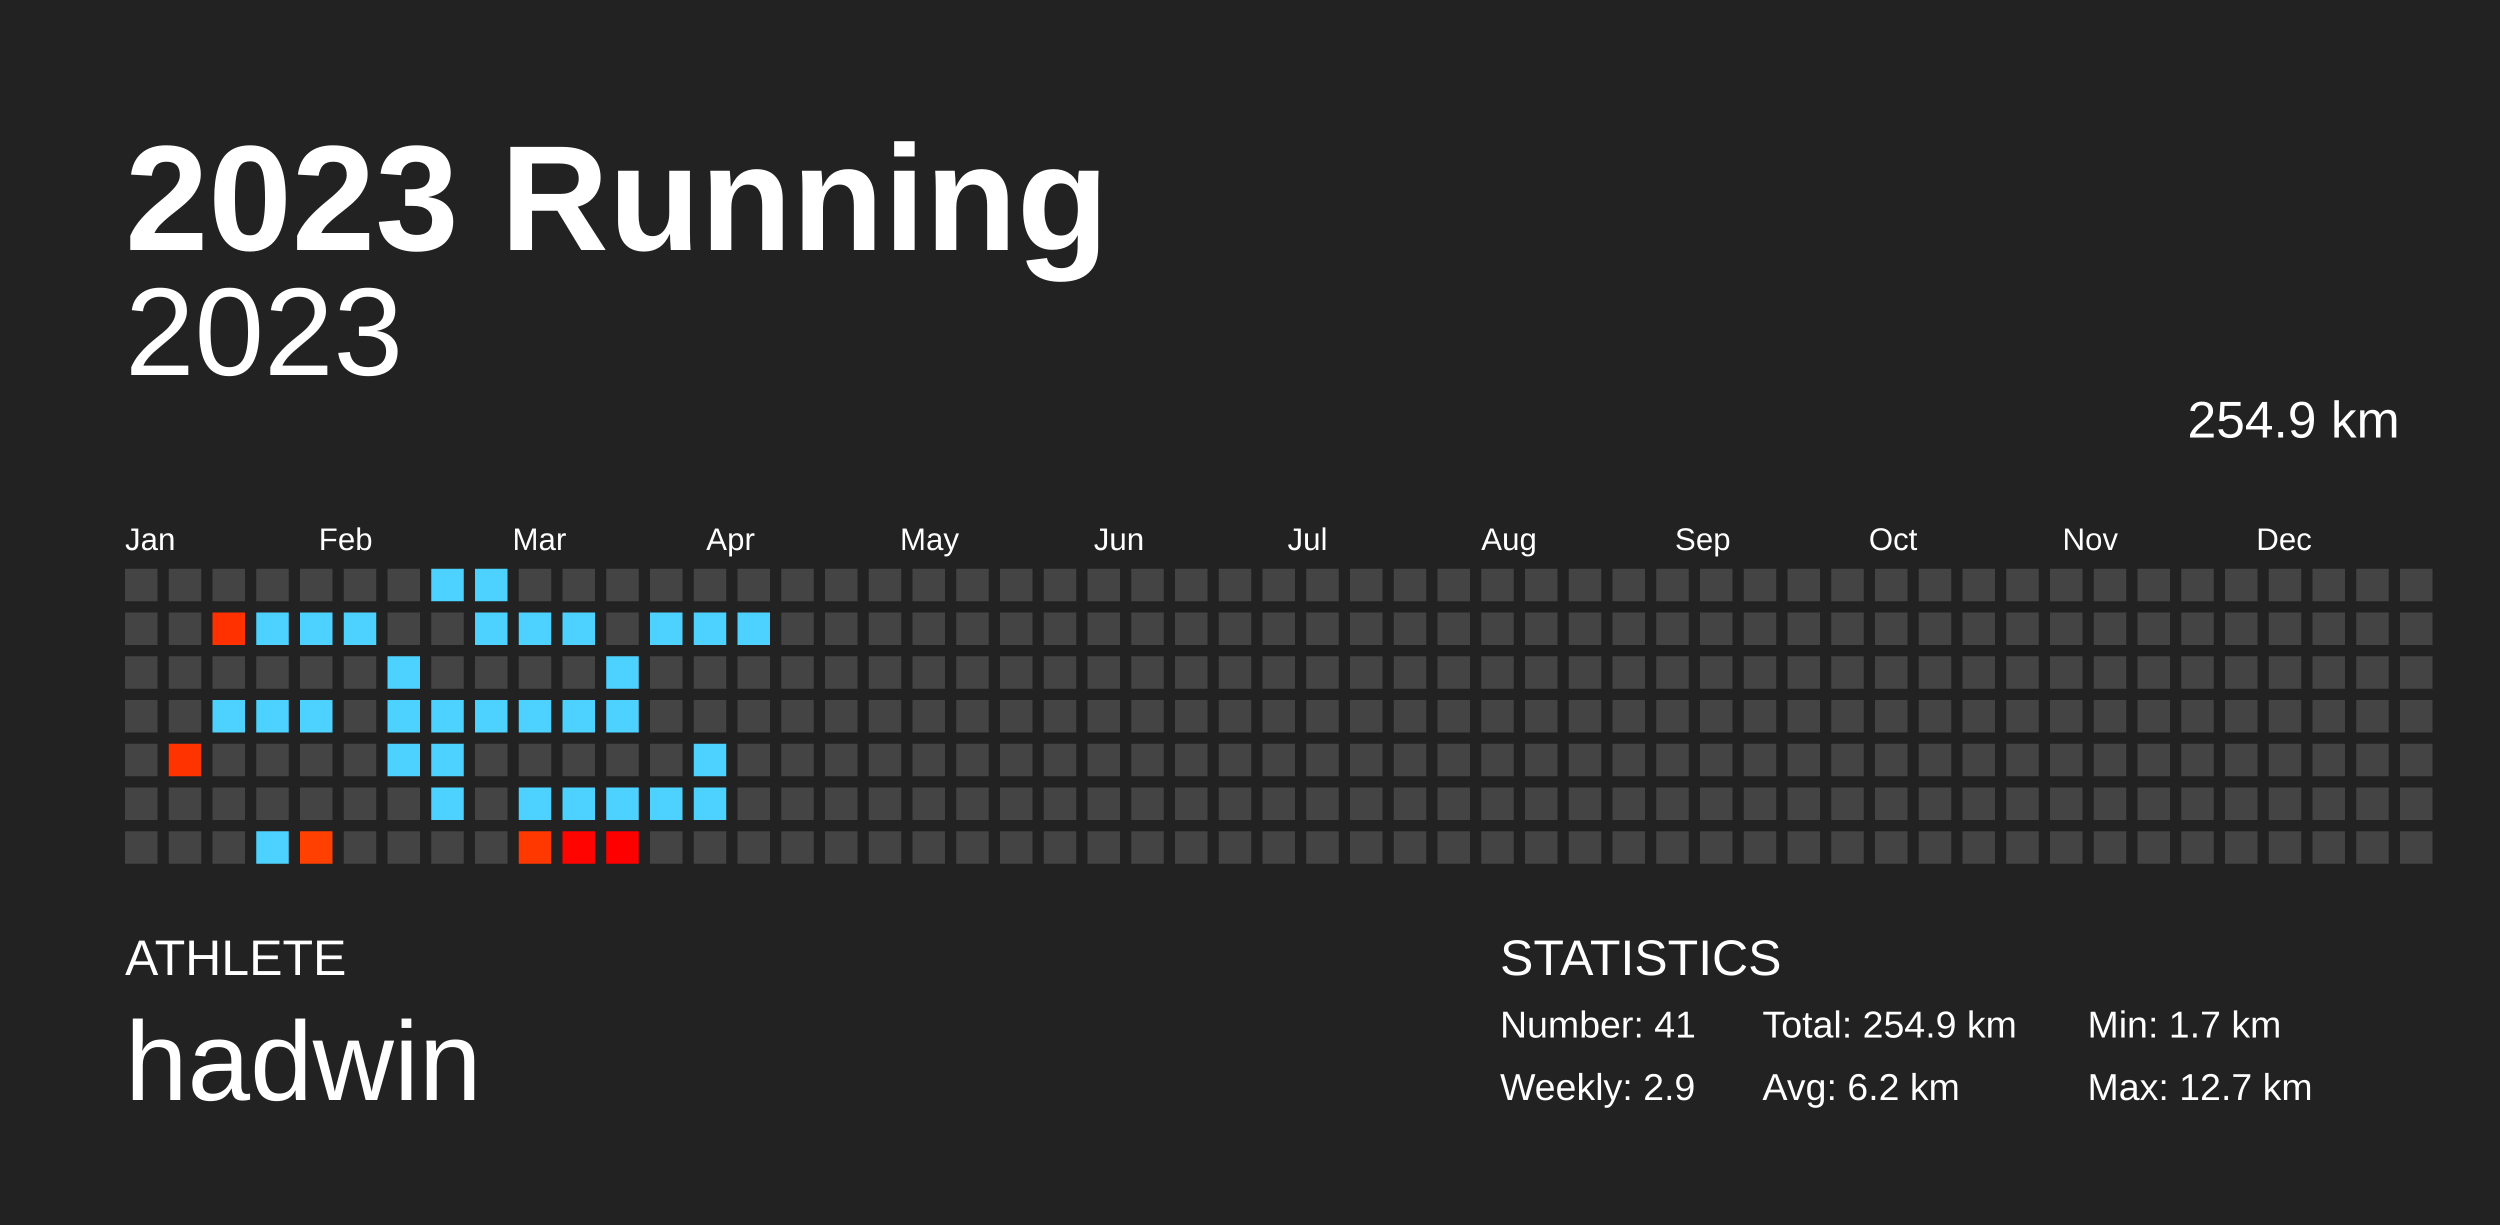
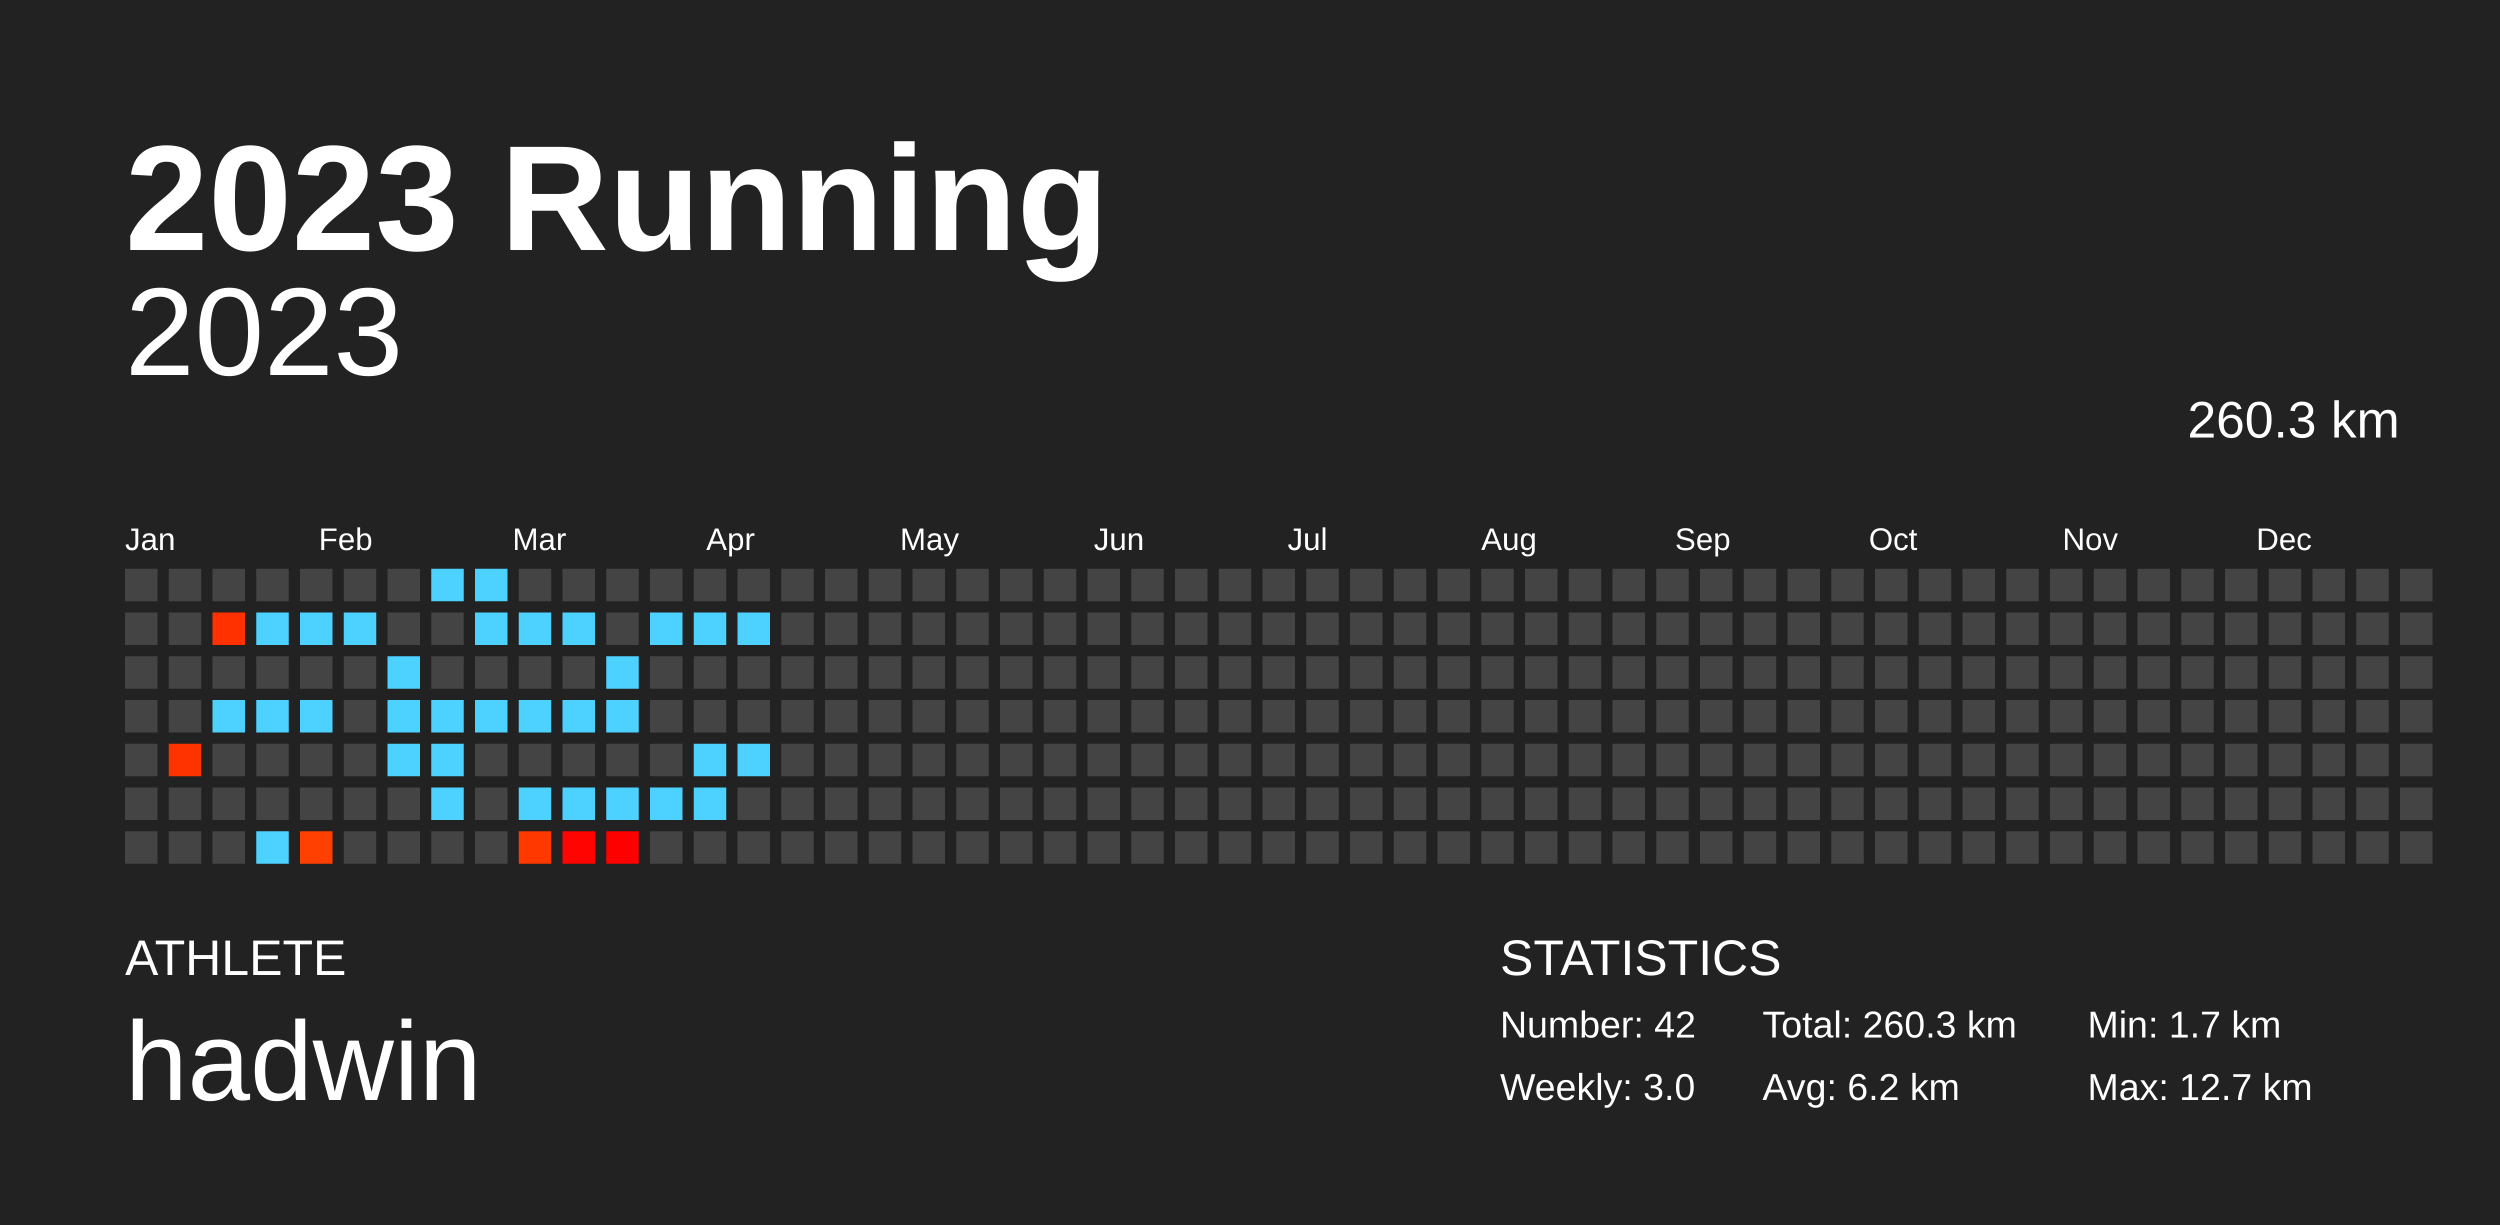
<svg xmlns="http://www.w3.org/2000/svg" baseProfile="full" height="98mm" version="1.1" viewBox="0,0,200,98" width="200mm">
  <defs />
  <rect fill="#222222" height="98" width="200" x="0" y="0" />
  <text fill="#FFFFFF" style="font-size:12px; font-family:Arial; font-weight:bold;" x="10" y="20">2023 Running</text>
  <text fill="#FFFFFF" style="font-size:4px; font-family:Arial" x="10" y="78">ATHLETE</text>
  <text fill="#FFFFFF" style="font-size:9px; font-family:Arial" x="10" y="88">hadwin</text>
  <text fill="#FFFFFF" style="font-size:4px; font-family:Arial" x="120" y="78">STATISTICS</text>
-   <text fill="#FFFFFF" style="font-size:3px; font-family:Arial" x="120" y="83">Number: 41</text>
-   <text fill="#FFFFFF" style="font-size:3px; font-family:Arial" x="120" y="88">Weekly: 2.9</text>
-   <text fill="#FFFFFF" style="font-size:3px; font-family:Arial" x="141" y="83">Total: 254.9 km</text>
+   <text fill="#FFFFFF" style="font-size:3px; font-family:Arial" x="120" y="83">Number: 42</text>
+   <text fill="#FFFFFF" style="font-size:3px; font-family:Arial" x="120" y="88">Weekly: 3.0</text>
+   <text fill="#FFFFFF" style="font-size:3px; font-family:Arial" x="141" y="83">Total: 260.3 km</text>
  <text fill="#FFFFFF" style="font-size:3px; font-family:Arial" x="141" y="88">Avg: 6.2 km</text>
  <text fill="#FFFFFF" style="font-size:3px; font-family:Arial" x="167" y="83">Min: 1.7 km</text>
  <text fill="#FFFFFF" style="font-size:3px; font-family:Arial" x="167" y="88">Max: 12.7 km</text>
  <text alignment-baseline="hanging" fill="#FFFFFF" style="font-size:10.0px; font-family:Arial;" x="10" y="30">2023</text>
-   <text alignment-baseline="hanging" fill="#FFFFFF" style="font-size:4.125px; font-family:Arial;" x="175" y="35">254.9 km</text>
+   <text alignment-baseline="hanging" fill="#FFFFFF" style="font-size:4.125px; font-family:Arial;" x="175" y="35">260.3 km</text>
  <text fill="#FFFFFF" style="font-size:2.5px; font-family:Arial" x="10.0" y="44">Jan</text>
  <text fill="#FFFFFF" style="font-size:2.5px; font-family:Arial" x="25.5" y="44">Feb</text>
  <text fill="#FFFFFF" style="font-size:2.5px; font-family:Arial" x="41.0" y="44">Mar</text>
  <text fill="#FFFFFF" style="font-size:2.5px; font-family:Arial" x="56.5" y="44">Apr</text>
  <text fill="#FFFFFF" style="font-size:2.5px; font-family:Arial" x="72.0" y="44">May</text>
  <text fill="#FFFFFF" style="font-size:2.5px; font-family:Arial" x="87.5" y="44">Jun</text>
  <text fill="#FFFFFF" style="font-size:2.5px; font-family:Arial" x="103.0" y="44">Jul</text>
  <text fill="#FFFFFF" style="font-size:2.5px; font-family:Arial" x="118.5" y="44">Aug</text>
  <text fill="#FFFFFF" style="font-size:2.5px; font-family:Arial" x="134.0" y="44">Sep</text>
  <text fill="#FFFFFF" style="font-size:2.5px; font-family:Arial" x="149.5" y="44">Oct</text>
  <text fill="#FFFFFF" style="font-size:2.5px; font-family:Arial" x="165.0" y="44">Nov</text>
  <text fill="#FFFFFF" style="font-size:2.5px; font-family:Arial" x="180.5" y="44">Dec</text>
  <rect fill="#444444" height="2.6" width="2.6" x="10.0" y="45.5" />
  <rect fill="#444444" height="2.6" width="2.6" x="10.0" y="49.0" />
  <rect fill="#444444" height="2.6" width="2.6" x="10.0" y="52.5" />
  <rect fill="#444444" height="2.6" width="2.6" x="10.0" y="56.0" />
  <rect fill="#444444" height="2.6" width="2.6" x="10.0" y="59.5" />
  <rect fill="#444444" height="2.6" width="2.6" x="10.0" y="63.0" />
  <rect fill="#444444" height="2.6" width="2.6" x="10.0" y="66.5" />
  <rect fill="#444444" height="2.6" width="2.6" x="13.5" y="45.5" />
  <rect fill="#444444" height="2.6" width="2.6" x="13.5" y="49.0" />
  <rect fill="#444444" height="2.6" width="2.6" x="13.5" y="52.5" />
  <rect fill="#444444" height="2.6" width="2.6" x="13.5" y="56.0" />
  <rect fill="#ff3300" height="2.6" width="2.6" x="13.5" y="59.5" />
  <rect fill="#444444" height="2.6" width="2.6" x="13.5" y="63.0" />
  <rect fill="#444444" height="2.6" width="2.6" x="13.5" y="66.5" />
  <rect fill="#444444" height="2.6" width="2.6" x="17.0" y="45.5" />
  <rect fill="#ff3100" height="2.6" width="2.6" x="17.0" y="49.0" />
  <rect fill="#444444" height="2.6" width="2.6" x="17.0" y="52.5" />
  <rect fill="#4dd2ff" height="2.6" width="2.6" x="17.0" y="56.0" />
  <rect fill="#444444" height="2.6" width="2.6" x="17.0" y="59.5" />
  <rect fill="#444444" height="2.6" width="2.6" x="17.0" y="63.0" />
  <rect fill="#444444" height="2.6" width="2.6" x="17.0" y="66.5" />
  <rect fill="#444444" height="2.6" width="2.6" x="20.5" y="45.5" />
  <rect fill="#4dd2ff" height="2.6" width="2.6" x="20.5" y="49.0" />
  <rect fill="#444444" height="2.6" width="2.6" x="20.5" y="52.5" />
  <rect fill="#4dd2ff" height="2.6" width="2.6" x="20.5" y="56.0" />
  <rect fill="#444444" height="2.6" width="2.6" x="20.5" y="59.5" />
  <rect fill="#444444" height="2.6" width="2.6" x="20.5" y="63.0" />
  <rect fill="#4dd2ff" height="2.6" width="2.6" x="20.5" y="66.5" />
  <rect fill="#444444" height="2.6" width="2.6" x="24.0" y="45.5" />
  <rect fill="#4dd2ff" height="2.6" width="2.6" x="24.0" y="49.0" />
  <rect fill="#444444" height="2.6" width="2.6" x="24.0" y="52.5" />
  <rect fill="#4dd2ff" height="2.6" width="2.6" x="24.0" y="56.0" />
  <rect fill="#444444" height="2.6" width="2.6" x="24.0" y="59.5" />
  <rect fill="#444444" height="2.6" width="2.6" x="24.0" y="63.0" />
  <rect fill="#ff4000" height="2.6" width="2.6" x="24.0" y="66.5" />
  <rect fill="#444444" height="2.6" width="2.6" x="27.5" y="45.5" />
  <rect fill="#4dd2ff" height="2.6" width="2.6" x="27.5" y="49.0" />
  <rect fill="#444444" height="2.6" width="2.6" x="27.5" y="52.5" />
  <rect fill="#444444" height="2.6" width="2.6" x="27.5" y="56.0" />
  <rect fill="#444444" height="2.6" width="2.6" x="27.5" y="59.5" />
  <rect fill="#444444" height="2.6" width="2.6" x="27.5" y="63.0" />
  <rect fill="#444444" height="2.6" width="2.6" x="27.5" y="66.5" />
  <rect fill="#444444" height="2.6" width="2.6" x="31.0" y="45.5" />
  <rect fill="#444444" height="2.6" width="2.6" x="31.0" y="49.0" />
  <rect fill="#4dd2ff" height="2.6" width="2.6" x="31.0" y="52.5" />
  <rect fill="#4dd2ff" height="2.6" width="2.6" x="31.0" y="56.0" />
  <rect fill="#4dd2ff" height="2.6" width="2.6" x="31.0" y="59.5" />
  <rect fill="#444444" height="2.6" width="2.6" x="31.0" y="63.0" />
  <rect fill="#444444" height="2.6" width="2.6" x="31.0" y="66.5" />
  <rect fill="#4dd2ff" height="2.6" width="2.6" x="34.5" y="45.5" />
  <rect fill="#444444" height="2.6" width="2.6" x="34.5" y="49.0" />
  <rect fill="#444444" height="2.6" width="2.6" x="34.5" y="52.5" />
  <rect fill="#4dd2ff" height="2.6" width="2.6" x="34.5" y="56.0" />
  <rect fill="#4dd2ff" height="2.6" width="2.6" x="34.5" y="59.5" />
  <rect fill="#4dd2ff" height="2.6" width="2.6" x="34.5" y="63.0" />
  <rect fill="#444444" height="2.6" width="2.6" x="34.5" y="66.5" />
  <rect fill="#4dd2ff" height="2.6" width="2.6" x="38.0" y="45.5" />
  <rect fill="#4dd2ff" height="2.6" width="2.6" x="38.0" y="49.0" />
  <rect fill="#444444" height="2.6" width="2.6" x="38.0" y="52.5" />
  <rect fill="#4dd2ff" height="2.6" width="2.6" x="38.0" y="56.0" />
  <rect fill="#444444" height="2.6" width="2.6" x="38.0" y="59.5" />
  <rect fill="#444444" height="2.6" width="2.6" x="38.0" y="63.0" />
  <rect fill="#444444" height="2.6" width="2.6" x="38.0" y="66.5" />
  <rect fill="#444444" height="2.6" width="2.6" x="41.5" y="45.5" />
  <rect fill="#4dd2ff" height="2.6" width="2.6" x="41.5" y="49.0" />
  <rect fill="#444444" height="2.6" width="2.6" x="41.5" y="52.5" />
  <rect fill="#4dd2ff" height="2.6" width="2.6" x="41.5" y="56.0" />
  <rect fill="#444444" height="2.6" width="2.6" x="41.5" y="59.5" />
  <rect fill="#4dd2ff" height="2.6" width="2.6" x="41.5" y="63.0" />
  <rect fill="#ff3800" height="2.6" width="2.6" x="41.5" y="66.5" />
  <rect fill="#444444" height="2.6" width="2.6" x="45.0" y="45.5" />
  <rect fill="#4dd2ff" height="2.6" width="2.6" x="45.0" y="49.0" />
  <rect fill="#444444" height="2.6" width="2.6" x="45.0" y="52.5" />
  <rect fill="#4dd2ff" height="2.6" width="2.6" x="45.0" y="56.0" />
  <rect fill="#444444" height="2.6" width="2.6" x="45.0" y="59.5" />
  <rect fill="#4dd2ff" height="2.6" width="2.6" x="45.0" y="63.0" />
  <rect fill="#ff0400" height="2.6" width="2.6" x="45.0" y="66.5" />
  <rect fill="#444444" height="2.6" width="2.6" x="48.5" y="45.5" />
  <rect fill="#444444" height="2.6" width="2.6" x="48.5" y="49.0" />
  <rect fill="#4dd2ff" height="2.6" width="2.6" x="48.5" y="52.5" />
  <rect fill="#4dd2ff" height="2.6" width="2.6" x="48.5" y="56.0" />
  <rect fill="#444444" height="2.6" width="2.6" x="48.5" y="59.5" />
  <rect fill="#4dd2ff" height="2.6" width="2.6" x="48.5" y="63.0" />
  <rect fill="#ff0000" height="2.6" width="2.6" x="48.5" y="66.5" />
  <rect fill="#444444" height="2.6" width="2.6" x="52.0" y="45.5" />
  <rect fill="#4dd2ff" height="2.6" width="2.6" x="52.0" y="49.0" />
  <rect fill="#444444" height="2.6" width="2.6" x="52.0" y="52.5" />
  <rect fill="#444444" height="2.6" width="2.6" x="52.0" y="56.0" />
  <rect fill="#444444" height="2.6" width="2.6" x="52.0" y="59.5" />
  <rect fill="#4dd2ff" height="2.6" width="2.6" x="52.0" y="63.0" />
  <rect fill="#444444" height="2.6" width="2.6" x="52.0" y="66.5" />
  <rect fill="#444444" height="2.6" width="2.6" x="55.5" y="45.5" />
  <rect fill="#4dd2ff" height="2.6" width="2.6" x="55.5" y="49.0" />
  <rect fill="#444444" height="2.6" width="2.6" x="55.5" y="52.5" />
  <rect fill="#444444" height="2.6" width="2.6" x="55.5" y="56.0" />
  <rect fill="#4dd2ff" height="2.6" width="2.6" x="55.5" y="59.5" />
  <rect fill="#4dd2ff" height="2.6" width="2.6" x="55.5" y="63.0" />
  <rect fill="#444444" height="2.6" width="2.6" x="55.5" y="66.5" />
  <rect fill="#444444" height="2.6" width="2.6" x="59.0" y="45.5" />
  <rect fill="#4dd2ff" height="2.6" width="2.6" x="59.0" y="49.0" />
  <rect fill="#444444" height="2.6" width="2.6" x="59.0" y="52.5" />
  <rect fill="#444444" height="2.6" width="2.6" x="59.0" y="56.0" />
-   <rect fill="#444444" height="2.6" width="2.6" x="59.0" y="59.5" />
+   <rect fill="#4dd2ff" height="2.6" width="2.6" x="59.0" y="59.5" />
  <rect fill="#444444" height="2.6" width="2.6" x="59.0" y="63.0" />
  <rect fill="#444444" height="2.6" width="2.6" x="59.0" y="66.5" />
  <rect fill="#444444" height="2.6" width="2.6" x="62.5" y="45.5" />
  <rect fill="#444444" height="2.6" width="2.6" x="62.5" y="49.0" />
  <rect fill="#444444" height="2.6" width="2.6" x="62.5" y="52.5" />
  <rect fill="#444444" height="2.6" width="2.6" x="62.5" y="56.0" />
  <rect fill="#444444" height="2.6" width="2.6" x="62.5" y="59.5" />
  <rect fill="#444444" height="2.6" width="2.6" x="62.5" y="63.0" />
  <rect fill="#444444" height="2.6" width="2.6" x="62.5" y="66.5" />
  <rect fill="#444444" height="2.6" width="2.6" x="66.0" y="45.5" />
  <rect fill="#444444" height="2.6" width="2.6" x="66.0" y="49.0" />
  <rect fill="#444444" height="2.6" width="2.6" x="66.0" y="52.5" />
  <rect fill="#444444" height="2.6" width="2.6" x="66.0" y="56.0" />
  <rect fill="#444444" height="2.6" width="2.6" x="66.0" y="59.5" />
  <rect fill="#444444" height="2.6" width="2.6" x="66.0" y="63.0" />
  <rect fill="#444444" height="2.6" width="2.6" x="66.0" y="66.5" />
  <rect fill="#444444" height="2.6" width="2.6" x="69.5" y="45.5" />
  <rect fill="#444444" height="2.6" width="2.6" x="69.5" y="49.0" />
  <rect fill="#444444" height="2.6" width="2.6" x="69.5" y="52.5" />
  <rect fill="#444444" height="2.6" width="2.6" x="69.5" y="56.0" />
  <rect fill="#444444" height="2.6" width="2.6" x="69.5" y="59.5" />
  <rect fill="#444444" height="2.6" width="2.6" x="69.5" y="63.0" />
  <rect fill="#444444" height="2.6" width="2.6" x="69.5" y="66.5" />
  <rect fill="#444444" height="2.6" width="2.6" x="73.0" y="45.5" />
  <rect fill="#444444" height="2.6" width="2.6" x="73.0" y="49.0" />
  <rect fill="#444444" height="2.6" width="2.6" x="73.0" y="52.5" />
  <rect fill="#444444" height="2.6" width="2.6" x="73.0" y="56.0" />
  <rect fill="#444444" height="2.6" width="2.6" x="73.0" y="59.5" />
  <rect fill="#444444" height="2.6" width="2.6" x="73.0" y="63.0" />
  <rect fill="#444444" height="2.6" width="2.6" x="73.0" y="66.5" />
  <rect fill="#444444" height="2.6" width="2.6" x="76.5" y="45.5" />
  <rect fill="#444444" height="2.6" width="2.6" x="76.5" y="49.0" />
  <rect fill="#444444" height="2.6" width="2.6" x="76.5" y="52.5" />
  <rect fill="#444444" height="2.6" width="2.6" x="76.5" y="56.0" />
  <rect fill="#444444" height="2.6" width="2.6" x="76.5" y="59.5" />
  <rect fill="#444444" height="2.6" width="2.6" x="76.5" y="63.0" />
  <rect fill="#444444" height="2.6" width="2.6" x="76.5" y="66.5" />
  <rect fill="#444444" height="2.6" width="2.6" x="80.0" y="45.5" />
  <rect fill="#444444" height="2.6" width="2.6" x="80.0" y="49.0" />
  <rect fill="#444444" height="2.6" width="2.6" x="80.0" y="52.5" />
  <rect fill="#444444" height="2.6" width="2.6" x="80.0" y="56.0" />
  <rect fill="#444444" height="2.6" width="2.6" x="80.0" y="59.5" />
  <rect fill="#444444" height="2.6" width="2.6" x="80.0" y="63.0" />
  <rect fill="#444444" height="2.6" width="2.6" x="80.0" y="66.5" />
  <rect fill="#444444" height="2.6" width="2.6" x="83.5" y="45.5" />
  <rect fill="#444444" height="2.6" width="2.6" x="83.5" y="49.0" />
  <rect fill="#444444" height="2.6" width="2.6" x="83.5" y="52.5" />
  <rect fill="#444444" height="2.6" width="2.6" x="83.5" y="56.0" />
  <rect fill="#444444" height="2.6" width="2.6" x="83.5" y="59.5" />
  <rect fill="#444444" height="2.6" width="2.6" x="83.5" y="63.0" />
  <rect fill="#444444" height="2.6" width="2.6" x="83.5" y="66.5" />
  <rect fill="#444444" height="2.6" width="2.6" x="87.0" y="45.5" />
  <rect fill="#444444" height="2.6" width="2.6" x="87.0" y="49.0" />
  <rect fill="#444444" height="2.6" width="2.6" x="87.0" y="52.5" />
  <rect fill="#444444" height="2.6" width="2.6" x="87.0" y="56.0" />
  <rect fill="#444444" height="2.6" width="2.6" x="87.0" y="59.5" />
  <rect fill="#444444" height="2.6" width="2.6" x="87.0" y="63.0" />
  <rect fill="#444444" height="2.6" width="2.6" x="87.0" y="66.5" />
  <rect fill="#444444" height="2.6" width="2.6" x="90.5" y="45.5" />
  <rect fill="#444444" height="2.6" width="2.6" x="90.5" y="49.0" />
  <rect fill="#444444" height="2.6" width="2.6" x="90.5" y="52.5" />
  <rect fill="#444444" height="2.6" width="2.6" x="90.5" y="56.0" />
  <rect fill="#444444" height="2.6" width="2.6" x="90.5" y="59.5" />
  <rect fill="#444444" height="2.6" width="2.6" x="90.5" y="63.0" />
  <rect fill="#444444" height="2.6" width="2.6" x="90.5" y="66.5" />
  <rect fill="#444444" height="2.6" width="2.6" x="94.0" y="45.5" />
  <rect fill="#444444" height="2.6" width="2.6" x="94.0" y="49.0" />
  <rect fill="#444444" height="2.6" width="2.6" x="94.0" y="52.5" />
  <rect fill="#444444" height="2.6" width="2.6" x="94.0" y="56.0" />
  <rect fill="#444444" height="2.6" width="2.6" x="94.0" y="59.5" />
  <rect fill="#444444" height="2.6" width="2.6" x="94.0" y="63.0" />
  <rect fill="#444444" height="2.6" width="2.6" x="94.0" y="66.5" />
  <rect fill="#444444" height="2.6" width="2.6" x="97.5" y="45.5" />
  <rect fill="#444444" height="2.6" width="2.6" x="97.5" y="49.0" />
  <rect fill="#444444" height="2.6" width="2.6" x="97.5" y="52.5" />
  <rect fill="#444444" height="2.6" width="2.6" x="97.5" y="56.0" />
  <rect fill="#444444" height="2.6" width="2.6" x="97.5" y="59.5" />
  <rect fill="#444444" height="2.6" width="2.6" x="97.5" y="63.0" />
  <rect fill="#444444" height="2.6" width="2.6" x="97.5" y="66.5" />
  <rect fill="#444444" height="2.6" width="2.6" x="101.0" y="45.5" />
  <rect fill="#444444" height="2.6" width="2.6" x="101.0" y="49.0" />
  <rect fill="#444444" height="2.6" width="2.6" x="101.0" y="52.5" />
  <rect fill="#444444" height="2.6" width="2.6" x="101.0" y="56.0" />
  <rect fill="#444444" height="2.6" width="2.6" x="101.0" y="59.5" />
  <rect fill="#444444" height="2.6" width="2.6" x="101.0" y="63.0" />
  <rect fill="#444444" height="2.6" width="2.6" x="101.0" y="66.5" />
  <rect fill="#444444" height="2.6" width="2.6" x="104.5" y="45.5" />
  <rect fill="#444444" height="2.6" width="2.6" x="104.5" y="49.0" />
  <rect fill="#444444" height="2.6" width="2.6" x="104.5" y="52.5" />
  <rect fill="#444444" height="2.6" width="2.6" x="104.5" y="56.0" />
  <rect fill="#444444" height="2.6" width="2.6" x="104.5" y="59.5" />
  <rect fill="#444444" height="2.6" width="2.6" x="104.5" y="63.0" />
  <rect fill="#444444" height="2.6" width="2.6" x="104.5" y="66.5" />
  <rect fill="#444444" height="2.6" width="2.6" x="108.0" y="45.5" />
  <rect fill="#444444" height="2.6" width="2.6" x="108.0" y="49.0" />
  <rect fill="#444444" height="2.6" width="2.6" x="108.0" y="52.5" />
  <rect fill="#444444" height="2.6" width="2.6" x="108.0" y="56.0" />
  <rect fill="#444444" height="2.6" width="2.6" x="108.0" y="59.5" />
  <rect fill="#444444" height="2.6" width="2.6" x="108.0" y="63.0" />
  <rect fill="#444444" height="2.6" width="2.6" x="108.0" y="66.5" />
  <rect fill="#444444" height="2.6" width="2.6" x="111.5" y="45.5" />
  <rect fill="#444444" height="2.6" width="2.6" x="111.5" y="49.0" />
  <rect fill="#444444" height="2.6" width="2.6" x="111.5" y="52.5" />
  <rect fill="#444444" height="2.6" width="2.6" x="111.5" y="56.0" />
  <rect fill="#444444" height="2.6" width="2.6" x="111.5" y="59.5" />
  <rect fill="#444444" height="2.6" width="2.6" x="111.5" y="63.0" />
  <rect fill="#444444" height="2.6" width="2.6" x="111.5" y="66.5" />
  <rect fill="#444444" height="2.6" width="2.6" x="115.0" y="45.5" />
  <rect fill="#444444" height="2.6" width="2.6" x="115.0" y="49.0" />
  <rect fill="#444444" height="2.6" width="2.6" x="115.0" y="52.5" />
  <rect fill="#444444" height="2.6" width="2.6" x="115.0" y="56.0" />
  <rect fill="#444444" height="2.6" width="2.6" x="115.0" y="59.5" />
  <rect fill="#444444" height="2.6" width="2.6" x="115.0" y="63.0" />
  <rect fill="#444444" height="2.6" width="2.6" x="115.0" y="66.5" />
  <rect fill="#444444" height="2.6" width="2.6" x="118.5" y="45.5" />
  <rect fill="#444444" height="2.6" width="2.6" x="118.5" y="49.0" />
  <rect fill="#444444" height="2.6" width="2.6" x="118.5" y="52.5" />
  <rect fill="#444444" height="2.6" width="2.6" x="118.5" y="56.0" />
  <rect fill="#444444" height="2.6" width="2.6" x="118.5" y="59.5" />
  <rect fill="#444444" height="2.6" width="2.6" x="118.5" y="63.0" />
  <rect fill="#444444" height="2.6" width="2.6" x="118.5" y="66.5" />
  <rect fill="#444444" height="2.6" width="2.6" x="122.0" y="45.5" />
  <rect fill="#444444" height="2.6" width="2.6" x="122.0" y="49.0" />
  <rect fill="#444444" height="2.6" width="2.6" x="122.0" y="52.5" />
  <rect fill="#444444" height="2.6" width="2.6" x="122.0" y="56.0" />
  <rect fill="#444444" height="2.6" width="2.6" x="122.0" y="59.5" />
  <rect fill="#444444" height="2.6" width="2.6" x="122.0" y="63.0" />
  <rect fill="#444444" height="2.6" width="2.6" x="122.0" y="66.5" />
  <rect fill="#444444" height="2.6" width="2.6" x="125.5" y="45.5" />
  <rect fill="#444444" height="2.6" width="2.6" x="125.5" y="49.0" />
  <rect fill="#444444" height="2.6" width="2.6" x="125.5" y="52.5" />
  <rect fill="#444444" height="2.6" width="2.6" x="125.5" y="56.0" />
  <rect fill="#444444" height="2.6" width="2.6" x="125.5" y="59.5" />
  <rect fill="#444444" height="2.6" width="2.6" x="125.5" y="63.0" />
  <rect fill="#444444" height="2.6" width="2.6" x="125.5" y="66.5" />
  <rect fill="#444444" height="2.6" width="2.6" x="129.0" y="45.5" />
  <rect fill="#444444" height="2.6" width="2.6" x="129.0" y="49.0" />
  <rect fill="#444444" height="2.6" width="2.6" x="129.0" y="52.5" />
  <rect fill="#444444" height="2.6" width="2.6" x="129.0" y="56.0" />
  <rect fill="#444444" height="2.6" width="2.6" x="129.0" y="59.5" />
  <rect fill="#444444" height="2.6" width="2.6" x="129.0" y="63.0" />
  <rect fill="#444444" height="2.6" width="2.6" x="129.0" y="66.5" />
  <rect fill="#444444" height="2.6" width="2.6" x="132.5" y="45.5" />
  <rect fill="#444444" height="2.6" width="2.6" x="132.5" y="49.0" />
  <rect fill="#444444" height="2.6" width="2.6" x="132.5" y="52.5" />
  <rect fill="#444444" height="2.6" width="2.6" x="132.5" y="56.0" />
  <rect fill="#444444" height="2.6" width="2.6" x="132.5" y="59.5" />
  <rect fill="#444444" height="2.6" width="2.6" x="132.5" y="63.0" />
  <rect fill="#444444" height="2.6" width="2.6" x="132.5" y="66.5" />
  <rect fill="#444444" height="2.6" width="2.6" x="136.0" y="45.5" />
  <rect fill="#444444" height="2.6" width="2.6" x="136.0" y="49.0" />
  <rect fill="#444444" height="2.6" width="2.6" x="136.0" y="52.5" />
  <rect fill="#444444" height="2.6" width="2.6" x="136.0" y="56.0" />
  <rect fill="#444444" height="2.6" width="2.6" x="136.0" y="59.5" />
  <rect fill="#444444" height="2.6" width="2.6" x="136.0" y="63.0" />
  <rect fill="#444444" height="2.6" width="2.6" x="136.0" y="66.5" />
  <rect fill="#444444" height="2.6" width="2.6" x="139.5" y="45.5" />
  <rect fill="#444444" height="2.6" width="2.6" x="139.5" y="49.0" />
  <rect fill="#444444" height="2.6" width="2.6" x="139.5" y="52.5" />
  <rect fill="#444444" height="2.6" width="2.6" x="139.5" y="56.0" />
  <rect fill="#444444" height="2.6" width="2.6" x="139.5" y="59.5" />
  <rect fill="#444444" height="2.6" width="2.6" x="139.5" y="63.0" />
  <rect fill="#444444" height="2.6" width="2.6" x="139.5" y="66.5" />
  <rect fill="#444444" height="2.6" width="2.6" x="143.0" y="45.5" />
  <rect fill="#444444" height="2.6" width="2.6" x="143.0" y="49.0" />
  <rect fill="#444444" height="2.6" width="2.6" x="143.0" y="52.5" />
  <rect fill="#444444" height="2.6" width="2.6" x="143.0" y="56.0" />
  <rect fill="#444444" height="2.6" width="2.6" x="143.0" y="59.5" />
  <rect fill="#444444" height="2.6" width="2.6" x="143.0" y="63.0" />
  <rect fill="#444444" height="2.6" width="2.6" x="143.0" y="66.5" />
  <rect fill="#444444" height="2.6" width="2.6" x="146.5" y="45.5" />
  <rect fill="#444444" height="2.6" width="2.6" x="146.5" y="49.0" />
  <rect fill="#444444" height="2.6" width="2.6" x="146.5" y="52.5" />
  <rect fill="#444444" height="2.6" width="2.6" x="146.5" y="56.0" />
  <rect fill="#444444" height="2.6" width="2.6" x="146.5" y="59.5" />
  <rect fill="#444444" height="2.6" width="2.6" x="146.5" y="63.0" />
  <rect fill="#444444" height="2.6" width="2.6" x="146.5" y="66.5" />
  <rect fill="#444444" height="2.6" width="2.6" x="150.0" y="45.5" />
  <rect fill="#444444" height="2.6" width="2.6" x="150.0" y="49.0" />
  <rect fill="#444444" height="2.6" width="2.6" x="150.0" y="52.5" />
  <rect fill="#444444" height="2.6" width="2.6" x="150.0" y="56.0" />
  <rect fill="#444444" height="2.6" width="2.6" x="150.0" y="59.5" />
  <rect fill="#444444" height="2.6" width="2.6" x="150.0" y="63.0" />
  <rect fill="#444444" height="2.6" width="2.6" x="150.0" y="66.5" />
  <rect fill="#444444" height="2.6" width="2.6" x="153.5" y="45.5" />
  <rect fill="#444444" height="2.6" width="2.6" x="153.5" y="49.0" />
  <rect fill="#444444" height="2.6" width="2.6" x="153.5" y="52.5" />
  <rect fill="#444444" height="2.6" width="2.6" x="153.5" y="56.0" />
  <rect fill="#444444" height="2.6" width="2.6" x="153.5" y="59.5" />
  <rect fill="#444444" height="2.6" width="2.6" x="153.5" y="63.0" />
  <rect fill="#444444" height="2.6" width="2.6" x="153.5" y="66.5" />
  <rect fill="#444444" height="2.6" width="2.6" x="157.0" y="45.5" />
  <rect fill="#444444" height="2.6" width="2.6" x="157.0" y="49.0" />
  <rect fill="#444444" height="2.6" width="2.6" x="157.0" y="52.5" />
  <rect fill="#444444" height="2.6" width="2.6" x="157.0" y="56.0" />
  <rect fill="#444444" height="2.6" width="2.6" x="157.0" y="59.5" />
  <rect fill="#444444" height="2.6" width="2.6" x="157.0" y="63.0" />
  <rect fill="#444444" height="2.6" width="2.6" x="157.0" y="66.5" />
  <rect fill="#444444" height="2.6" width="2.6" x="160.5" y="45.5" />
  <rect fill="#444444" height="2.6" width="2.6" x="160.5" y="49.0" />
  <rect fill="#444444" height="2.6" width="2.6" x="160.5" y="52.5" />
  <rect fill="#444444" height="2.6" width="2.6" x="160.5" y="56.0" />
  <rect fill="#444444" height="2.6" width="2.6" x="160.5" y="59.5" />
  <rect fill="#444444" height="2.6" width="2.6" x="160.5" y="63.0" />
  <rect fill="#444444" height="2.6" width="2.6" x="160.5" y="66.5" />
  <rect fill="#444444" height="2.6" width="2.6" x="164.0" y="45.5" />
  <rect fill="#444444" height="2.6" width="2.6" x="164.0" y="49.0" />
  <rect fill="#444444" height="2.6" width="2.6" x="164.0" y="52.5" />
  <rect fill="#444444" height="2.6" width="2.6" x="164.0" y="56.0" />
  <rect fill="#444444" height="2.6" width="2.6" x="164.0" y="59.5" />
  <rect fill="#444444" height="2.6" width="2.6" x="164.0" y="63.0" />
  <rect fill="#444444" height="2.6" width="2.6" x="164.0" y="66.5" />
  <rect fill="#444444" height="2.6" width="2.6" x="167.5" y="45.5" />
  <rect fill="#444444" height="2.6" width="2.6" x="167.5" y="49.0" />
  <rect fill="#444444" height="2.6" width="2.6" x="167.5" y="52.5" />
  <rect fill="#444444" height="2.6" width="2.6" x="167.5" y="56.0" />
  <rect fill="#444444" height="2.6" width="2.6" x="167.5" y="59.5" />
  <rect fill="#444444" height="2.6" width="2.6" x="167.5" y="63.0" />
  <rect fill="#444444" height="2.6" width="2.6" x="167.5" y="66.5" />
  <rect fill="#444444" height="2.6" width="2.6" x="171.0" y="45.5" />
  <rect fill="#444444" height="2.6" width="2.6" x="171.0" y="49.0" />
  <rect fill="#444444" height="2.6" width="2.6" x="171.0" y="52.5" />
  <rect fill="#444444" height="2.6" width="2.6" x="171.0" y="56.0" />
  <rect fill="#444444" height="2.6" width="2.6" x="171.0" y="59.5" />
  <rect fill="#444444" height="2.6" width="2.6" x="171.0" y="63.0" />
  <rect fill="#444444" height="2.6" width="2.6" x="171.0" y="66.5" />
  <rect fill="#444444" height="2.6" width="2.6" x="174.5" y="45.5" />
  <rect fill="#444444" height="2.6" width="2.6" x="174.5" y="49.0" />
  <rect fill="#444444" height="2.6" width="2.6" x="174.5" y="52.5" />
  <rect fill="#444444" height="2.6" width="2.6" x="174.5" y="56.0" />
  <rect fill="#444444" height="2.6" width="2.6" x="174.5" y="59.5" />
  <rect fill="#444444" height="2.6" width="2.6" x="174.5" y="63.0" />
  <rect fill="#444444" height="2.6" width="2.6" x="174.5" y="66.5" />
  <rect fill="#444444" height="2.6" width="2.6" x="178.0" y="45.5" />
  <rect fill="#444444" height="2.6" width="2.6" x="178.0" y="49.0" />
  <rect fill="#444444" height="2.6" width="2.6" x="178.0" y="52.5" />
  <rect fill="#444444" height="2.6" width="2.6" x="178.0" y="56.0" />
  <rect fill="#444444" height="2.6" width="2.6" x="178.0" y="59.5" />
  <rect fill="#444444" height="2.6" width="2.6" x="178.0" y="63.0" />
  <rect fill="#444444" height="2.6" width="2.6" x="178.0" y="66.5" />
  <rect fill="#444444" height="2.6" width="2.6" x="181.5" y="45.5" />
  <rect fill="#444444" height="2.6" width="2.6" x="181.5" y="49.0" />
  <rect fill="#444444" height="2.6" width="2.6" x="181.5" y="52.5" />
  <rect fill="#444444" height="2.6" width="2.6" x="181.5" y="56.0" />
  <rect fill="#444444" height="2.6" width="2.6" x="181.5" y="59.5" />
  <rect fill="#444444" height="2.6" width="2.6" x="181.5" y="63.0" />
  <rect fill="#444444" height="2.6" width="2.6" x="181.5" y="66.5" />
  <rect fill="#444444" height="2.6" width="2.6" x="185.0" y="45.5" />
  <rect fill="#444444" height="2.6" width="2.6" x="185.0" y="49.0" />
  <rect fill="#444444" height="2.6" width="2.6" x="185.0" y="52.5" />
  <rect fill="#444444" height="2.6" width="2.6" x="185.0" y="56.0" />
  <rect fill="#444444" height="2.6" width="2.6" x="185.0" y="59.5" />
  <rect fill="#444444" height="2.6" width="2.6" x="185.0" y="63.0" />
  <rect fill="#444444" height="2.6" width="2.6" x="185.0" y="66.5" />
  <rect fill="#444444" height="2.6" width="2.6" x="188.5" y="45.5" />
  <rect fill="#444444" height="2.6" width="2.6" x="188.5" y="49.0" />
  <rect fill="#444444" height="2.6" width="2.6" x="188.5" y="52.5" />
  <rect fill="#444444" height="2.6" width="2.6" x="188.5" y="56.0" />
  <rect fill="#444444" height="2.6" width="2.6" x="188.5" y="59.5" />
  <rect fill="#444444" height="2.6" width="2.6" x="188.5" y="63.0" />
  <rect fill="#444444" height="2.6" width="2.6" x="188.5" y="66.5" />
  <rect fill="#444444" height="2.6" width="2.6" x="192.0" y="45.5" />
  <rect fill="#444444" height="2.6" width="2.6" x="192.0" y="49.0" />
  <rect fill="#444444" height="2.6" width="2.6" x="192.0" y="52.5" />
  <rect fill="#444444" height="2.6" width="2.6" x="192.0" y="56.0" />
  <rect fill="#444444" height="2.6" width="2.6" x="192.0" y="59.5" />
  <rect fill="#444444" height="2.6" width="2.6" x="192.0" y="63.0" />
  <rect fill="#444444" height="2.6" width="2.6" x="192.0" y="66.5" />
</svg>
